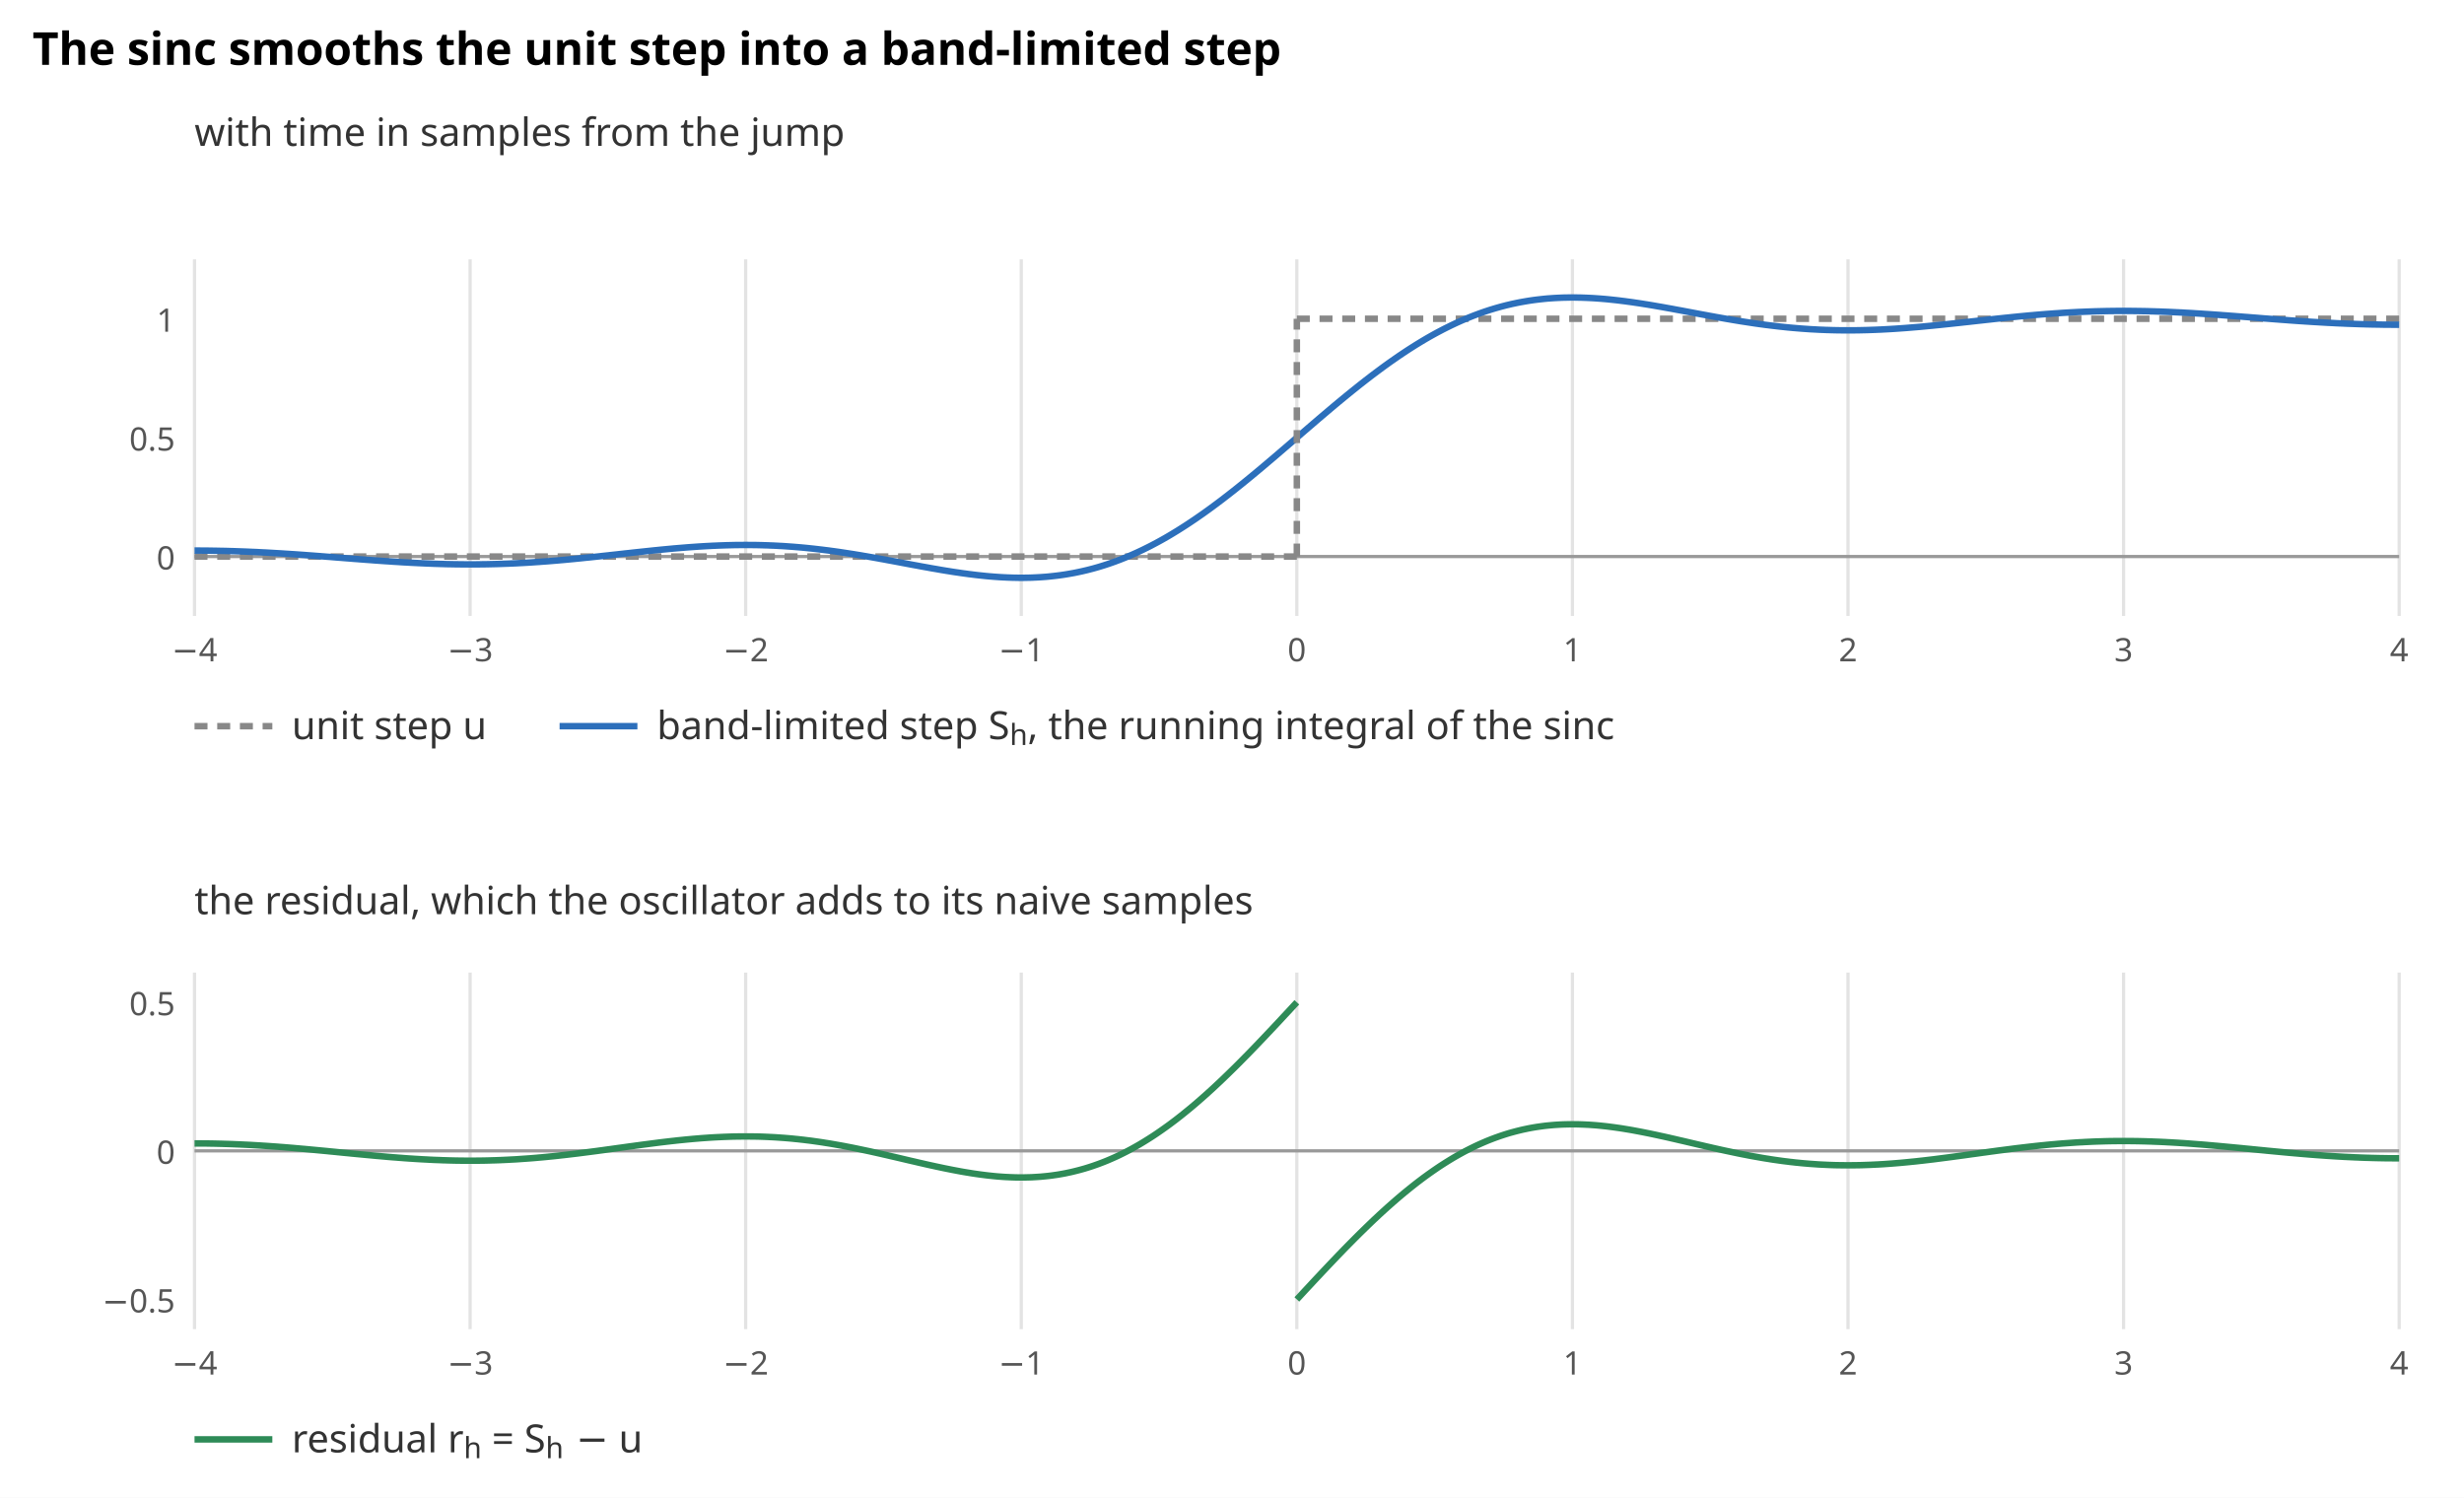
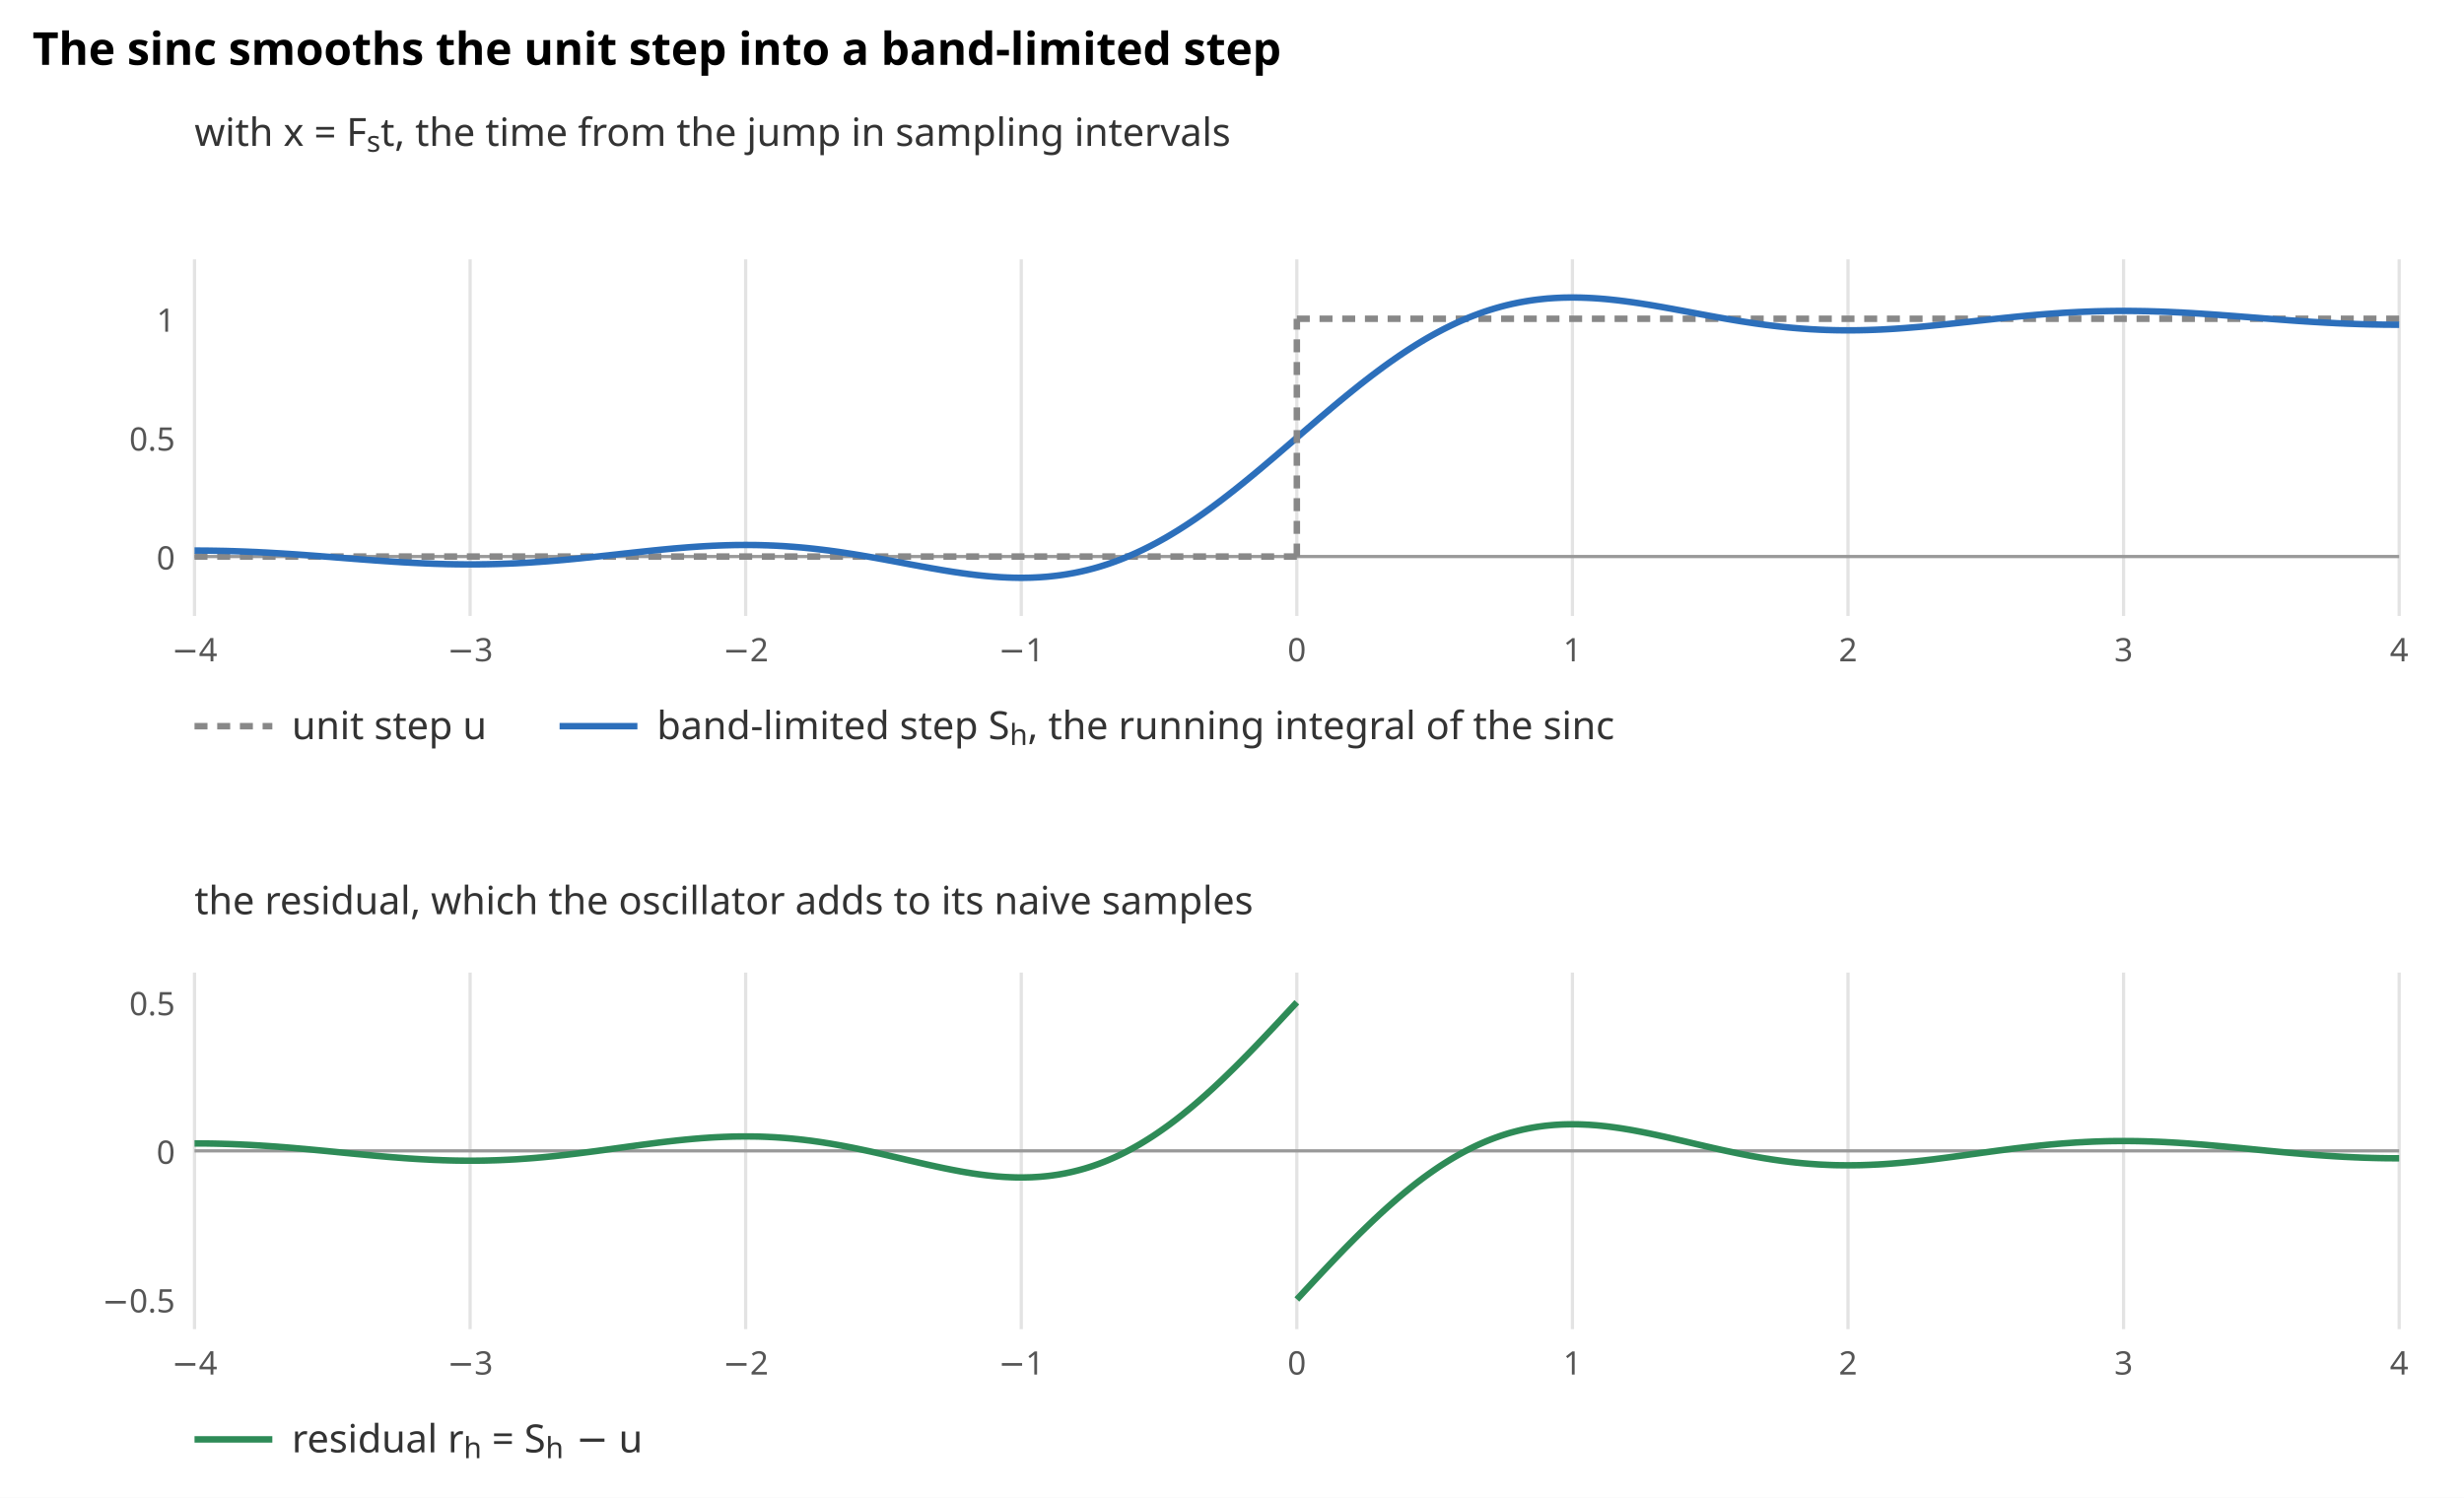
<svg xmlns="http://www.w3.org/2000/svg" width="760" height="462" viewBox="0 0 760 462" font-family="sans-serif">
  <rect width="100%" height="100%" fill="white" />
  <text x="10" y="20" font-size="14" font-weight="bold">The sinc smooths the unit step into a band-limited step</text>
-   <text x="60" y="45" font-size="12" fill="#333">with time in samples from the jump</text>
+   <text x="60" y="45" font-size="12" fill="#333">with x = F<tspan baseline-shift="sub" font-size="9">s</tspan>t, the time from the jump in sampling intervals</text>
  <line x1="60.00" y1="80.00" x2="60.00" y2="190.00" stroke="#e3e3e3" />
  <text x="60.00" y="204.00" text-anchor="middle" fill="#555" font-size="10">−4</text>
  <line x1="145.00" y1="80.00" x2="145.00" y2="190.00" stroke="#e3e3e3" />
  <text x="145.00" y="204.00" text-anchor="middle" fill="#555" font-size="10">−3</text>
  <line x1="230.00" y1="80.00" x2="230.00" y2="190.00" stroke="#e3e3e3" />
  <text x="230.00" y="204.00" text-anchor="middle" fill="#555" font-size="10">−2</text>
  <line x1="315.00" y1="80.00" x2="315.00" y2="190.00" stroke="#e3e3e3" />
  <text x="315.00" y="204.00" text-anchor="middle" fill="#555" font-size="10">−1</text>
  <line x1="400.00" y1="80.00" x2="400.00" y2="190.00" stroke="#e3e3e3" />
  <text x="400.00" y="204.00" text-anchor="middle" fill="#555" font-size="10">0</text>
  <line x1="485.00" y1="80.00" x2="485.00" y2="190.00" stroke="#e3e3e3" />
  <text x="485.00" y="204.00" text-anchor="middle" fill="#555" font-size="10">1</text>
  <line x1="570.00" y1="80.00" x2="570.00" y2="190.00" stroke="#e3e3e3" />
  <text x="570.00" y="204.00" text-anchor="middle" fill="#555" font-size="10">2</text>
  <line x1="655.00" y1="80.00" x2="655.00" y2="190.00" stroke="#e3e3e3" />
  <text x="655.00" y="204.00" text-anchor="middle" fill="#555" font-size="10">3</text>
  <line x1="740.00" y1="80.00" x2="740.00" y2="190.00" stroke="#e3e3e3" />
  <text x="740.00" y="204.00" text-anchor="middle" fill="#555" font-size="10">4</text>
  <text x="54" y="175.67" text-anchor="end" fill="#555" font-size="10">0</text>
  <text x="54" y="139.00" text-anchor="end" fill="#555" font-size="10">0.5</text>
  <text x="54" y="102.33" text-anchor="end" fill="#555" font-size="10">1</text>
  <line x1="60" y1="171.67" x2="740" y2="171.67" stroke="#999" />
  <polyline points="60.00,171.67 60.85,171.67 61.70,171.67 62.55,171.67 63.40,171.67 64.25,171.67 65.10,171.67 65.95,171.67 66.80,171.67 67.65,171.67 68.50,171.67 69.35,171.67 70.20,171.67 71.05,171.67 71.90,171.67 72.75,171.67 73.60,171.67 74.45,171.67 75.30,171.67 76.15,171.67 77.00,171.67 77.85,171.67 78.70,171.67 79.55,171.67 80.40,171.67 81.25,171.67 82.10,171.67 82.95,171.67 83.80,171.67 84.65,171.67 85.50,171.67 86.35,171.67 87.20,171.67 88.05,171.67 88.90,171.67 89.75,171.67 90.60,171.67 91.45,171.67 92.30,171.67 93.15,171.67 94.00,171.67 94.85,171.67 95.70,171.67 96.55,171.67 97.40,171.67 98.25,171.67 99.10,171.67 99.95,171.67 100.80,171.67 101.65,171.67 102.50,171.67 103.35,171.67 104.20,171.67 105.05,171.67 105.90,171.67 106.75,171.67 107.60,171.67 108.45,171.67 109.30,171.67 110.15,171.67 111.00,171.67 111.85,171.67 112.70,171.67 113.55,171.67 114.40,171.67 115.25,171.67 116.10,171.67 116.95,171.67 117.80,171.67 118.65,171.67 119.50,171.67 120.35,171.67 121.20,171.67 122.05,171.67 122.90,171.67 123.75,171.67 124.60,171.67 125.45,171.67 126.30,171.67 127.15,171.67 128.00,171.67 128.85,171.67 129.70,171.67 130.55,171.67 131.40,171.67 132.25,171.67 133.10,171.67 133.95,171.67 134.80,171.67 135.65,171.67 136.50,171.67 137.35,171.67 138.20,171.67 139.05,171.67 139.90,171.67 140.75,171.67 141.60,171.67 142.45,171.67 143.30,171.67 144.15,171.67 145.00,171.67 145.85,171.67 146.70,171.67 147.55,171.67 148.40,171.67 149.25,171.67 150.10,171.67 150.95,171.67 151.80,171.67 152.65,171.67 153.50,171.67 154.35,171.67 155.20,171.67 156.05,171.67 156.90,171.67 157.75,171.67 158.60,171.67 159.45,171.67 160.30,171.67 161.15,171.67 162.00,171.67 162.85,171.67 163.70,171.67 164.55,171.67 165.40,171.67 166.25,171.67 167.10,171.67 167.95,171.67 168.80,171.67 169.65,171.67 170.50,171.67 171.35,171.67 172.20,171.67 173.05,171.67 173.90,171.67 174.75,171.67 175.60,171.67 176.45,171.67 177.30,171.67 178.15,171.67 179.00,171.67 179.85,171.67 180.70,171.67 181.55,171.67 182.40,171.67 183.25,171.67 184.10,171.67 184.95,171.67 185.80,171.67 186.65,171.67 187.50,171.67 188.35,171.67 189.20,171.67 190.05,171.67 190.90,171.67 191.75,171.67 192.60,171.67 193.45,171.67 194.30,171.67 195.15,171.67 196.00,171.67 196.85,171.67 197.70,171.67 198.55,171.67 199.40,171.67 200.25,171.67 201.10,171.67 201.95,171.67 202.80,171.67 203.65,171.67 204.50,171.67 205.35,171.67 206.20,171.67 207.05,171.67 207.90,171.67 208.75,171.67 209.60,171.67 210.45,171.67 211.30,171.67 212.15,171.67 213.00,171.67 213.85,171.67 214.70,171.67 215.55,171.67 216.40,171.67 217.25,171.67 218.10,171.67 218.95,171.67 219.80,171.67 220.65,171.67 221.50,171.67 222.35,171.67 223.20,171.67 224.05,171.67 224.90,171.67 225.75,171.67 226.60,171.67 227.45,171.67 228.30,171.67 229.15,171.67 230.00,171.67 230.85,171.67 231.70,171.67 232.55,171.67 233.40,171.67 234.25,171.67 235.10,171.67 235.95,171.67 236.80,171.67 237.65,171.67 238.50,171.67 239.35,171.67 240.20,171.67 241.05,171.67 241.90,171.67 242.75,171.67 243.60,171.67 244.45,171.67 245.30,171.67 246.15,171.67 247.00,171.67 247.85,171.67 248.70,171.67 249.55,171.67 250.40,171.67 251.25,171.67 252.10,171.67 252.95,171.67 253.80,171.67 254.65,171.67 255.50,171.67 256.35,171.67 257.20,171.67 258.05,171.67 258.90,171.67 259.75,171.67 260.60,171.67 261.45,171.67 262.30,171.67 263.15,171.67 264.00,171.67 264.85,171.67 265.70,171.67 266.55,171.67 267.40,171.67 268.25,171.67 269.10,171.67 269.95,171.67 270.80,171.67 271.65,171.67 272.50,171.67 273.35,171.67 274.20,171.67 275.05,171.67 275.90,171.67 276.75,171.67 277.60,171.67 278.45,171.67 279.30,171.67 280.15,171.67 281.00,171.67 281.85,171.67 282.70,171.67 283.55,171.67 284.40,171.67 285.25,171.67 286.10,171.67 286.95,171.67 287.80,171.67 288.65,171.67 289.50,171.67 290.35,171.67 291.20,171.67 292.05,171.67 292.90,171.67 293.75,171.67 294.60,171.67 295.45,171.67 296.30,171.67 297.15,171.67 298.00,171.67 298.85,171.67 299.70,171.67 300.55,171.67 301.40,171.67 302.25,171.67 303.10,171.67 303.95,171.67 304.80,171.67 305.65,171.67 306.50,171.67 307.35,171.67 308.20,171.67 309.05,171.67 309.90,171.67 310.75,171.67 311.60,171.67 312.45,171.67 313.30,171.67 314.15,171.67 315.00,171.67 315.85,171.67 316.70,171.67 317.55,171.67 318.40,171.67 319.25,171.67 320.10,171.67 320.95,171.67 321.80,171.67 322.65,171.67 323.50,171.67 324.35,171.67 325.20,171.67 326.05,171.67 326.90,171.67 327.75,171.67 328.60,171.67 329.45,171.67 330.30,171.67 331.15,171.67 332.00,171.67 332.85,171.67 333.70,171.67 334.55,171.67 335.40,171.67 336.25,171.67 337.10,171.67 337.95,171.67 338.80,171.67 339.65,171.67 340.50,171.67 341.35,171.67 342.20,171.67 343.05,171.67 343.90,171.67 344.75,171.67 345.60,171.67 346.45,171.67 347.30,171.67 348.15,171.67 349.00,171.67 349.85,171.67 350.70,171.67 351.55,171.67 352.40,171.67 353.25,171.67 354.10,171.67 354.95,171.67 355.80,171.67 356.65,171.67 357.50,171.67 358.35,171.67 359.20,171.67 360.05,171.67 360.90,171.67 361.75,171.67 362.60,171.67 363.45,171.67 364.30,171.67 365.15,171.67 366.00,171.67 366.85,171.67 367.70,171.67 368.55,171.67 369.40,171.67 370.25,171.67 371.10,171.67 371.95,171.67 372.80,171.67 373.65,171.67 374.50,171.67 375.35,171.67 376.20,171.67 377.05,171.67 377.90,171.67 378.75,171.67 379.60,171.67 380.45,171.67 381.30,171.67 382.15,171.67 383.00,171.67 383.85,171.67 384.70,171.67 385.55,171.67 386.40,171.67 387.25,171.67 388.10,171.67 388.95,171.67 389.80,171.67 390.65,171.67 391.50,171.67 392.35,171.67 393.20,171.67 394.05,171.67 394.90,171.67 395.75,171.67 396.60,171.67 397.45,171.67 398.30,171.67 399.15,171.67 400.00,171.67" fill="none" stroke="#888" stroke-width="2" stroke-dasharray="4 3" />
  <polyline points="400.00,98.33 400.85,98.33 401.70,98.33 402.55,98.33 403.40,98.33 404.25,98.33 405.10,98.33 405.95,98.33 406.80,98.33 407.65,98.33 408.50,98.33 409.35,98.33 410.20,98.33 411.05,98.33 411.90,98.33 412.75,98.33 413.60,98.33 414.45,98.33 415.30,98.33 416.15,98.33 417.00,98.33 417.85,98.33 418.70,98.33 419.55,98.33 420.40,98.33 421.25,98.33 422.10,98.33 422.95,98.33 423.80,98.33 424.65,98.33 425.50,98.33 426.35,98.33 427.20,98.33 428.05,98.33 428.90,98.33 429.75,98.33 430.60,98.33 431.45,98.33 432.30,98.33 433.15,98.33 434.00,98.33 434.85,98.33 435.70,98.33 436.55,98.33 437.40,98.33 438.25,98.33 439.10,98.33 439.95,98.33 440.80,98.33 441.65,98.33 442.50,98.33 443.35,98.33 444.20,98.33 445.05,98.33 445.90,98.33 446.75,98.33 447.60,98.33 448.45,98.33 449.30,98.33 450.15,98.33 451.00,98.33 451.85,98.33 452.70,98.33 453.55,98.33 454.40,98.33 455.25,98.33 456.10,98.33 456.95,98.33 457.80,98.33 458.65,98.33 459.50,98.33 460.35,98.33 461.20,98.33 462.05,98.33 462.90,98.33 463.75,98.33 464.60,98.33 465.45,98.33 466.30,98.33 467.15,98.33 468.00,98.33 468.85,98.33 469.70,98.33 470.55,98.33 471.40,98.33 472.25,98.33 473.10,98.33 473.95,98.33 474.80,98.33 475.65,98.33 476.50,98.33 477.35,98.33 478.20,98.33 479.05,98.33 479.90,98.33 480.75,98.33 481.60,98.33 482.45,98.33 483.30,98.33 484.15,98.33 485.00,98.33 485.85,98.33 486.70,98.33 487.55,98.33 488.40,98.33 489.25,98.33 490.10,98.33 490.95,98.33 491.80,98.33 492.65,98.33 493.50,98.33 494.35,98.33 495.20,98.33 496.05,98.33 496.90,98.33 497.75,98.33 498.60,98.33 499.45,98.33 500.30,98.33 501.15,98.33 502.00,98.33 502.85,98.33 503.70,98.33 504.55,98.33 505.40,98.33 506.25,98.33 507.10,98.33 507.95,98.33 508.80,98.33 509.65,98.33 510.50,98.33 511.35,98.33 512.20,98.33 513.05,98.33 513.90,98.33 514.75,98.33 515.60,98.33 516.45,98.33 517.30,98.33 518.15,98.33 519.00,98.33 519.85,98.33 520.70,98.33 521.55,98.33 522.40,98.33 523.25,98.33 524.10,98.33 524.95,98.33 525.80,98.33 526.65,98.33 527.50,98.33 528.35,98.33 529.20,98.33 530.05,98.33 530.90,98.33 531.75,98.33 532.60,98.33 533.45,98.33 534.30,98.33 535.15,98.33 536.00,98.33 536.85,98.33 537.70,98.33 538.55,98.33 539.40,98.33 540.25,98.33 541.10,98.33 541.95,98.33 542.80,98.33 543.65,98.33 544.50,98.33 545.35,98.33 546.20,98.33 547.05,98.33 547.90,98.33 548.75,98.33 549.60,98.33 550.45,98.33 551.30,98.33 552.15,98.33 553.00,98.33 553.85,98.33 554.70,98.33 555.55,98.33 556.40,98.33 557.25,98.33 558.10,98.33 558.95,98.33 559.80,98.33 560.65,98.33 561.50,98.33 562.35,98.33 563.20,98.33 564.05,98.33 564.90,98.33 565.75,98.33 566.60,98.33 567.45,98.33 568.30,98.33 569.15,98.33 570.00,98.33 570.85,98.33 571.70,98.33 572.55,98.33 573.40,98.33 574.25,98.33 575.10,98.33 575.95,98.33 576.80,98.33 577.65,98.33 578.50,98.33 579.35,98.33 580.20,98.33 581.05,98.33 581.90,98.33 582.75,98.33 583.60,98.33 584.45,98.33 585.30,98.33 586.15,98.33 587.00,98.33 587.85,98.33 588.70,98.33 589.55,98.33 590.40,98.33 591.25,98.33 592.10,98.33 592.95,98.33 593.80,98.33 594.65,98.33 595.50,98.33 596.35,98.33 597.20,98.33 598.05,98.33 598.90,98.33 599.75,98.33 600.60,98.33 601.45,98.33 602.30,98.33 603.15,98.33 604.00,98.33 604.85,98.33 605.70,98.33 606.55,98.33 607.40,98.33 608.25,98.33 609.10,98.33 609.95,98.33 610.80,98.33 611.65,98.33 612.50,98.33 613.35,98.33 614.20,98.33 615.05,98.33 615.90,98.33 616.75,98.33 617.60,98.33 618.45,98.33 619.30,98.33 620.15,98.33 621.00,98.33 621.85,98.33 622.70,98.33 623.55,98.33 624.40,98.33 625.25,98.33 626.10,98.33 626.95,98.33 627.80,98.33 628.65,98.33 629.50,98.33 630.35,98.33 631.20,98.33 632.05,98.33 632.90,98.33 633.75,98.33 634.60,98.33 635.45,98.33 636.30,98.33 637.15,98.33 638.00,98.33 638.85,98.33 639.70,98.33 640.55,98.33 641.40,98.33 642.25,98.33 643.10,98.33 643.95,98.33 644.80,98.33 645.65,98.33 646.50,98.33 647.35,98.33 648.20,98.33 649.05,98.33 649.90,98.33 650.75,98.33 651.60,98.33 652.45,98.33 653.30,98.33 654.15,98.33 655.00,98.33 655.85,98.33 656.70,98.33 657.55,98.33 658.40,98.33 659.25,98.33 660.10,98.33 660.95,98.33 661.80,98.33 662.65,98.33 663.50,98.33 664.35,98.33 665.20,98.33 666.05,98.33 666.90,98.33 667.75,98.33 668.60,98.33 669.45,98.33 670.30,98.33 671.15,98.33 672.00,98.33 672.85,98.33 673.70,98.33 674.55,98.33 675.40,98.33 676.25,98.33 677.10,98.33 677.95,98.33 678.80,98.33 679.65,98.33 680.50,98.33 681.35,98.33 682.20,98.33 683.05,98.33 683.90,98.33 684.75,98.33 685.60,98.33 686.45,98.33 687.30,98.33 688.15,98.33 689.00,98.33 689.85,98.33 690.70,98.33 691.55,98.33 692.40,98.33 693.25,98.33 694.10,98.33 694.95,98.33 695.80,98.33 696.65,98.33 697.50,98.33 698.35,98.33 699.20,98.33 700.05,98.33 700.90,98.33 701.75,98.33 702.60,98.33 703.45,98.33 704.30,98.33 705.15,98.33 706.00,98.33 706.85,98.33 707.70,98.33 708.55,98.33 709.40,98.33 710.25,98.33 711.10,98.33 711.95,98.33 712.80,98.33 713.65,98.33 714.50,98.33 715.35,98.33 716.20,98.33 717.05,98.33 717.90,98.33 718.75,98.33 719.60,98.33 720.45,98.33 721.30,98.33 722.15,98.33 723.00,98.33 723.85,98.33 724.70,98.33 725.55,98.33 726.40,98.33 727.25,98.33 728.10,98.33 728.95,98.33 729.80,98.33 730.65,98.33 731.50,98.33 732.35,98.33 733.20,98.33 734.05,98.33 734.90,98.33 735.75,98.33 736.60,98.33 737.45,98.33 738.30,98.33 739.15,98.33 740.00,98.33" fill="none" stroke="#888" stroke-width="2" stroke-dasharray="4 3" />
  <polyline points="60.00,169.83 60.85,169.83 61.70,169.83 62.55,169.84 63.40,169.85 64.25,169.85 65.10,169.86 65.95,169.88 66.80,169.89 67.65,169.91 68.50,169.92 69.35,169.94 70.20,169.96 71.05,169.99 71.90,170.01 72.75,170.04 73.60,170.07 74.45,170.10 75.30,170.13 76.15,170.16 77.00,170.20 77.85,170.24 78.70,170.27 79.55,170.31 80.40,170.36 81.25,170.40 82.10,170.44 82.95,170.49 83.80,170.54 84.65,170.59 85.50,170.64 86.35,170.69 87.20,170.74 88.05,170.80 88.90,170.85 89.75,170.91 90.60,170.96 91.45,171.02 92.30,171.08 93.15,171.14 94.00,171.20 94.85,171.27 95.70,171.33 96.55,171.39 97.40,171.46 98.25,171.52 99.10,171.59 99.95,171.65 100.80,171.72 101.65,171.78 102.50,171.85 103.35,171.92 104.20,171.99 105.05,172.05 105.90,172.12 106.75,172.19 107.60,172.25 108.45,172.32 109.30,172.39 110.15,172.45 111.00,172.52 111.85,172.58 112.70,172.65 113.55,172.71 114.40,172.77 115.25,172.84 116.10,172.90 116.95,172.96 117.80,173.02 118.65,173.08 119.50,173.13 120.35,173.19 121.20,173.25 122.05,173.30 122.90,173.35 123.75,173.41 124.60,173.46 125.45,173.50 126.30,173.55 127.15,173.60 128.00,173.64 128.85,173.68 129.70,173.72 130.55,173.76 131.40,173.80 132.25,173.83 133.10,173.86 133.95,173.90 134.80,173.92 135.65,173.95 136.50,173.97 137.35,174.00 138.20,174.02 139.05,174.03 139.90,174.05 140.75,174.06 141.60,174.07 142.45,174.08 143.30,174.09 144.15,174.09 145.00,174.09 145.85,174.09 146.70,174.09 147.55,174.08 148.40,174.07 149.25,174.06 150.10,174.05 150.95,174.03 151.80,174.01 152.65,173.99 153.50,173.97 154.35,173.94 155.20,173.91 156.05,173.88 156.90,173.85 157.75,173.81 158.60,173.78 159.45,173.74 160.30,173.69 161.15,173.65 162.00,173.60 162.85,173.55 163.70,173.50 164.55,173.44 165.40,173.38 166.25,173.33 167.10,173.26 167.95,173.20 168.80,173.14 169.65,173.07 170.50,173.00 171.35,172.93 172.20,172.86 173.05,172.78 173.90,172.71 174.75,172.63 175.60,172.55 176.45,172.47 177.30,172.39 178.15,172.30 179.00,172.22 179.85,172.13 180.70,172.04 181.55,171.96 182.40,171.87 183.25,171.78 184.10,171.69 184.95,171.60 185.80,171.50 186.65,171.41 187.50,171.32 188.35,171.22 189.20,171.13 190.05,171.04 190.90,170.94 191.75,170.85 192.60,170.75 193.45,170.66 194.30,170.57 195.15,170.47 196.00,170.38 196.85,170.29 197.70,170.20 198.55,170.11 199.40,170.02 200.25,169.93 201.10,169.84 201.95,169.75 202.80,169.67 203.65,169.58 204.50,169.50 205.35,169.42 206.20,169.34 207.05,169.26 207.90,169.18 208.75,169.11 209.60,169.04 210.45,168.97 211.30,168.90 212.15,168.83 213.00,168.77 213.85,168.71 214.70,168.65 215.55,168.59 216.40,168.54 217.25,168.49 218.10,168.44 218.95,168.40 219.80,168.35 220.65,168.32 221.50,168.28 222.35,168.25 223.20,168.22 224.05,168.19 224.90,168.17 225.75,168.15 226.60,168.13 227.45,168.12 228.30,168.11 229.15,168.11 230.00,168.10 230.85,168.11 231.70,168.11 232.55,168.12 233.40,168.13 234.25,168.15 235.10,168.17 235.95,168.20 236.80,168.22 237.65,168.26 238.50,168.29 239.35,168.33 240.20,168.38 241.05,168.42 241.90,168.47 242.75,168.53 243.60,168.59 244.45,168.65 245.30,168.72 246.15,168.79 247.00,168.86 247.85,168.94 248.70,169.02 249.55,169.11 250.40,169.20 251.25,169.29 252.10,169.39 252.95,169.49 253.80,169.59 254.65,169.70 255.50,169.80 256.35,169.92 257.20,170.03 258.05,170.15 258.90,170.27 259.75,170.40 260.60,170.53 261.45,170.66 262.30,170.79 263.15,170.92 264.00,171.06 264.85,171.20 265.70,171.34 266.55,171.49 267.40,171.63 268.25,171.78 269.10,171.93 269.95,172.08 270.80,172.23 271.65,172.39 272.50,172.54 273.35,172.70 274.20,172.86 275.05,173.01 275.90,173.17 276.75,173.33 277.60,173.49 278.45,173.65 279.30,173.81 280.15,173.97 281.00,174.13 281.85,174.29 282.70,174.44 283.55,174.60 284.40,174.76 285.25,174.91 286.10,175.06 286.95,175.22 287.80,175.37 288.65,175.51 289.50,175.66 290.35,175.81 291.20,175.95 292.05,176.09 292.90,176.22 293.75,176.36 294.60,176.49 295.45,176.61 296.30,176.74 297.15,176.86 298.00,176.97 298.85,177.09 299.70,177.19 300.55,177.30 301.40,177.40 302.25,177.49 303.10,177.58 303.95,177.67 304.80,177.75 305.65,177.82 306.50,177.89 307.35,177.95 308.20,178.01 309.05,178.06 309.90,178.10 310.75,178.14 311.60,178.17 312.45,178.20 313.30,178.21 314.15,178.23 315.00,178.23 315.85,178.23 316.70,178.21 317.55,178.20 318.40,178.17 319.25,178.13 320.10,178.09 320.95,178.04 321.80,177.98 322.65,177.92 323.50,177.84 324.35,177.75 325.20,177.66 326.05,177.56 326.90,177.45 327.75,177.33 328.60,177.20 329.45,177.06 330.30,176.91 331.15,176.76 332.00,176.59 332.85,176.41 333.70,176.23 334.55,176.03 335.40,175.83 336.25,175.61 337.10,175.39 337.95,175.15 338.80,174.91 339.65,174.65 340.50,174.39 341.35,174.11 342.20,173.83 343.05,173.53 343.90,173.23 344.75,172.91 345.60,172.59 346.45,172.25 347.30,171.91 348.15,171.55 349.00,171.19 349.85,170.81 350.70,170.43 351.55,170.03 352.40,169.63 353.25,169.21 354.10,168.79 354.95,168.36 355.80,167.91 356.65,167.46 357.50,167.00 358.35,166.53 359.20,166.05 360.05,165.56 360.90,165.06 361.75,164.55 362.60,164.03 363.45,163.51 364.30,162.97 365.15,162.43 366.00,161.88 366.85,161.32 367.70,160.75 368.55,160.18 369.40,159.59 370.25,159.00 371.10,158.41 371.95,157.80 372.80,157.19 373.65,156.57 374.50,155.94 375.35,155.31 376.20,154.67 377.05,154.03 377.90,153.37 378.75,152.72 379.60,152.05 380.45,151.39 381.30,150.71 382.15,150.03 383.00,149.35 383.85,148.66 384.70,147.97 385.55,147.27 386.40,146.57 387.25,145.87 388.10,145.16 388.95,144.45 389.80,143.73 390.65,143.01 391.50,142.29 392.35,141.57 393.20,140.85 394.05,140.12 394.90,139.39 395.75,138.66 396.60,137.93 397.45,137.20 398.30,136.47 399.15,135.73 400.00,135.00" fill="none" stroke="#2c6fbb" stroke-width="2" />
  <polyline points="400.00,135.00 400.85,134.27 401.70,133.53 402.55,132.80 403.40,132.07 404.25,131.34 405.10,130.61 405.95,129.88 406.80,129.15 407.65,128.43 408.50,127.71 409.35,126.99 410.20,126.27 411.05,125.55 411.90,124.84 412.75,124.13 413.60,123.43 414.45,122.73 415.30,122.03 416.15,121.34 417.00,120.65 417.85,119.97 418.70,119.29 419.55,118.61 420.40,117.95 421.25,117.28 422.10,116.63 422.95,115.97 423.80,115.33 424.65,114.69 425.50,114.06 426.35,113.43 427.20,112.81 428.05,112.20 428.90,111.59 429.75,111.00 430.60,110.41 431.45,109.82 432.30,109.25 433.15,108.68 434.00,108.12 434.85,107.57 435.70,107.03 436.55,106.49 437.40,105.97 438.25,105.45 439.10,104.94 439.95,104.44 440.80,103.95 441.65,103.47 442.50,103.00 443.35,102.54 444.20,102.09 445.05,101.64 445.90,101.21 446.75,100.79 447.60,100.37 448.45,99.97 449.30,99.57 450.15,99.19 451.00,98.81 451.85,98.45 452.70,98.09 453.55,97.75 454.40,97.41 455.25,97.09 456.10,96.77 456.95,96.47 457.80,96.17 458.65,95.89 459.50,95.61 460.35,95.35 461.20,95.09 462.05,94.85 462.90,94.61 463.75,94.39 464.60,94.17 465.45,93.97 466.30,93.77 467.15,93.59 468.00,93.41 468.85,93.24 469.70,93.09 470.55,92.94 471.40,92.80 472.25,92.67 473.10,92.55 473.95,92.44 474.80,92.34 475.65,92.25 476.50,92.16 477.35,92.08 478.20,92.02 479.05,91.96 479.90,91.91 480.75,91.87 481.60,91.83 482.45,91.80 483.30,91.79 484.15,91.77 485.00,91.77 485.85,91.77 486.70,91.79 487.55,91.80 488.40,91.83 489.25,91.86 490.10,91.90 490.95,91.94 491.80,91.99 492.65,92.05 493.50,92.11 494.35,92.18 495.20,92.25 496.05,92.33 496.90,92.42 497.75,92.51 498.60,92.60 499.45,92.70 500.30,92.81 501.15,92.91 502.00,93.03 502.85,93.14 503.70,93.26 504.55,93.39 505.40,93.51 506.25,93.64 507.10,93.78 507.95,93.91 508.80,94.05 509.65,94.19 510.50,94.34 511.35,94.49 512.20,94.63 513.05,94.78 513.90,94.94 514.75,95.09 515.60,95.24 516.45,95.40 517.30,95.56 518.15,95.71 519.00,95.87 519.85,96.03 520.70,96.19 521.55,96.35 522.40,96.51 523.25,96.67 524.10,96.83 524.95,96.99 525.80,97.14 526.65,97.30 527.50,97.46 528.35,97.61 529.20,97.77 530.05,97.92 530.90,98.07 531.75,98.22 532.60,98.37 533.45,98.51 534.30,98.66 535.15,98.80 536.00,98.94 536.85,99.08 537.70,99.21 538.55,99.34 539.40,99.47 540.25,99.60 541.10,99.73 541.95,99.85 542.80,99.97 543.65,100.08 544.50,100.20 545.35,100.30 546.20,100.41 547.05,100.51 547.90,100.61 548.75,100.71 549.60,100.80 550.45,100.89 551.30,100.98 552.15,101.06 553.00,101.14 553.85,101.21 554.70,101.28 555.55,101.35 556.40,101.41 557.25,101.47 558.10,101.53 558.95,101.58 559.80,101.62 560.65,101.67 561.50,101.71 562.35,101.74 563.20,101.78 564.05,101.80 564.90,101.83 565.75,101.85 566.60,101.87 567.45,101.88 568.30,101.89 569.15,101.89 570.00,101.90 570.85,101.89 571.70,101.89 572.55,101.88 573.40,101.87 574.25,101.85 575.10,101.83 575.95,101.81 576.80,101.78 577.65,101.75 578.50,101.72 579.35,101.68 580.20,101.65 581.05,101.60 581.90,101.56 582.75,101.51 583.60,101.46 584.45,101.41 585.30,101.35 586.15,101.29 587.00,101.23 587.85,101.17 588.70,101.10 589.55,101.03 590.40,100.96 591.25,100.89 592.10,100.82 592.95,100.74 593.80,100.66 594.65,100.58 595.50,100.50 596.35,100.42 597.20,100.33 598.05,100.25 598.90,100.16 599.75,100.07 600.60,99.98 601.45,99.89 602.30,99.80 603.15,99.71 604.00,99.62 604.85,99.53 605.70,99.43 606.55,99.34 607.40,99.25 608.25,99.15 609.10,99.06 609.95,98.96 610.80,98.87 611.65,98.78 612.50,98.68 613.35,98.59 614.20,98.50 615.05,98.40 615.90,98.31 616.75,98.22 617.60,98.13 618.45,98.04 619.30,97.96 620.15,97.87 621.00,97.78 621.85,97.70 622.70,97.61 623.55,97.53 624.40,97.45 625.25,97.37 626.10,97.29 626.95,97.22 627.80,97.14 628.65,97.07 629.50,97.00 630.35,96.93 631.20,96.86 632.05,96.80 632.90,96.74 633.75,96.67 634.60,96.62 635.45,96.56 636.30,96.50 637.15,96.45 638.00,96.40 638.85,96.35 639.70,96.31 640.55,96.26 641.40,96.22 642.25,96.19 643.10,96.15 643.95,96.12 644.80,96.09 645.65,96.06 646.50,96.03 647.35,96.01 648.20,95.99 649.05,95.97 649.90,95.95 650.75,95.94 651.60,95.93 652.45,95.92 653.30,95.91 654.15,95.91 655.00,95.91 655.85,95.91 656.70,95.91 657.55,95.92 658.40,95.93 659.25,95.94 660.10,95.95 660.95,95.97 661.80,95.98 662.65,96.00 663.50,96.03 664.35,96.05 665.20,96.08 666.05,96.10 666.90,96.14 667.75,96.17 668.60,96.20 669.45,96.24 670.30,96.28 671.15,96.32 672.00,96.36 672.85,96.40 673.70,96.45 674.55,96.50 675.40,96.54 676.25,96.59 677.10,96.65 677.95,96.70 678.80,96.75 679.65,96.81 680.50,96.87 681.35,96.92 682.20,96.98 683.05,97.04 683.90,97.10 684.75,97.16 685.60,97.23 686.45,97.29 687.30,97.35 688.15,97.42 689.00,97.48 689.85,97.55 690.70,97.61 691.55,97.68 692.40,97.75 693.25,97.81 694.10,97.88 694.95,97.95 695.80,98.01 696.65,98.08 697.50,98.15 698.35,98.22 699.20,98.28 700.05,98.35 700.90,98.41 701.75,98.48 702.60,98.54 703.45,98.61 704.30,98.67 705.15,98.73 706.00,98.80 706.85,98.86 707.70,98.92 708.55,98.98 709.40,99.04 710.25,99.09 711.10,99.15 711.95,99.20 712.80,99.26 713.65,99.31 714.50,99.36 715.35,99.41 716.20,99.46 717.05,99.51 717.90,99.56 718.75,99.60 719.60,99.64 720.45,99.69 721.30,99.73 722.15,99.76 723.00,99.80 723.85,99.84 724.70,99.87 725.55,99.90 726.40,99.93 727.25,99.96 728.10,99.99 728.95,100.01 729.80,100.04 730.65,100.06 731.50,100.08 732.35,100.09 733.20,100.11 734.05,100.12 734.90,100.14 735.75,100.15 736.60,100.15 737.45,100.16 738.30,100.17 739.15,100.17 740.00,100.17" fill="none" stroke="#2c6fbb" stroke-width="2" />
  <line x1="400.00" y1="171.67" x2="400.00" y2="98.33" stroke="#888" stroke-width="2" stroke-dasharray="4 3" />
  <line x1="60" y1="224" x2="84" y2="224" stroke="#888" stroke-width="2" stroke-dasharray="4 3" />
  <text x="90" y="228" font-size="12" fill="#333">unit step u</text>
  <line x1="172.6" y1="224" x2="196.6" y2="224" stroke="#2c6fbb" stroke-width="2" />
  <text x="202.6" y="228" font-size="12" fill="#333">band-limited step S<tspan baseline-shift="sub" font-size="9">h</tspan>, the running integral of the sinc</text>
  <text x="60" y="282" font-size="12" fill="#333">the residual, which the oscillator adds to its naive samples</text>
  <line x1="60.00" y1="300.00" x2="60.00" y2="410.00" stroke="#e3e3e3" />
  <text x="60.00" y="424.00" text-anchor="middle" fill="#555" font-size="10">−4</text>
  <line x1="145.00" y1="300.00" x2="145.00" y2="410.00" stroke="#e3e3e3" />
  <text x="145.00" y="424.00" text-anchor="middle" fill="#555" font-size="10">−3</text>
  <line x1="230.00" y1="300.00" x2="230.00" y2="410.00" stroke="#e3e3e3" />
  <text x="230.00" y="424.00" text-anchor="middle" fill="#555" font-size="10">−2</text>
  <line x1="315.00" y1="300.00" x2="315.00" y2="410.00" stroke="#e3e3e3" />
  <text x="315.00" y="424.00" text-anchor="middle" fill="#555" font-size="10">−1</text>
  <line x1="400.00" y1="300.00" x2="400.00" y2="410.00" stroke="#e3e3e3" />
  <text x="400.00" y="424.00" text-anchor="middle" fill="#555" font-size="10">0</text>
  <line x1="485.00" y1="300.00" x2="485.00" y2="410.00" stroke="#e3e3e3" />
  <text x="485.00" y="424.00" text-anchor="middle" fill="#555" font-size="10">1</text>
  <line x1="570.00" y1="300.00" x2="570.00" y2="410.00" stroke="#e3e3e3" />
  <text x="570.00" y="424.00" text-anchor="middle" fill="#555" font-size="10">2</text>
  <line x1="655.00" y1="300.00" x2="655.00" y2="410.00" stroke="#e3e3e3" />
  <text x="655.00" y="424.00" text-anchor="middle" fill="#555" font-size="10">3</text>
  <line x1="740.00" y1="300.00" x2="740.00" y2="410.00" stroke="#e3e3e3" />
  <text x="740.00" y="424.00" text-anchor="middle" fill="#555" font-size="10">4</text>
  <text x="54" y="404.83" text-anchor="end" fill="#555" font-size="10">−0.5</text>
  <text x="54" y="359.00" text-anchor="end" fill="#555" font-size="10">0</text>
  <text x="54" y="313.17" text-anchor="end" fill="#555" font-size="10">0.5</text>
  <line x1="60" y1="355.00" x2="740" y2="355.00" stroke="#999" />
  <polyline points="60.00,352.71 60.85,352.71 61.70,352.71 62.55,352.72 63.40,352.72 64.25,352.73 65.10,352.75 65.95,352.76 66.80,352.78 67.65,352.80 68.50,352.82 69.35,352.85 70.20,352.87 71.05,352.90 71.90,352.93 72.75,352.97 73.60,353.00 74.45,353.04 75.30,353.08 76.15,353.12 77.00,353.16 77.85,353.21 78.70,353.26 79.55,353.31 80.40,353.36 81.25,353.42 82.10,353.47 82.95,353.53 83.80,353.59 84.65,353.65 85.50,353.71 86.35,353.78 87.20,353.84 88.05,353.91 88.90,353.98 89.75,354.05 90.60,354.12 91.45,354.20 92.30,354.27 93.15,354.35 94.00,354.42 94.85,354.50 95.70,354.58 96.55,354.66 97.40,354.74 98.25,354.82 99.10,354.90 99.95,354.98 100.80,355.06 101.65,355.15 102.50,355.23 103.35,355.31 104.20,355.40 105.05,355.48 105.90,355.57 106.75,355.65 107.60,355.73 108.45,355.82 109.30,355.90 110.15,355.98 111.00,356.06 111.85,356.14 112.70,356.22 113.55,356.30 114.40,356.38 115.25,356.46 116.10,356.54 116.95,356.61 117.80,356.69 118.65,356.76 119.50,356.84 120.35,356.91 121.20,356.98 122.05,357.04 122.90,357.11 123.75,357.17 124.60,357.24 125.45,357.30 126.30,357.36 127.15,357.41 128.00,357.47 128.85,357.52 129.70,357.57 130.55,357.62 131.40,357.66 132.25,357.71 133.10,357.75 133.95,357.79 134.80,357.82 135.65,357.85 136.50,357.89 137.35,357.91 138.20,357.94 139.05,357.96 139.90,357.98 140.75,358.00 141.60,358.01 142.45,358.02 143.30,358.03 144.15,358.03 145.00,358.03 145.85,358.03 146.70,358.03 147.55,358.02 148.40,358.01 149.25,358.00 150.10,357.98 150.95,357.96 151.80,357.93 152.65,357.91 153.50,357.88 154.35,357.85 155.20,357.81 156.05,357.77 156.90,357.73 157.75,357.68 158.60,357.64 159.45,357.59 160.30,357.53 161.15,357.47 162.00,357.41 162.85,357.35 163.70,357.29 164.55,357.22 165.40,357.15 166.25,357.07 167.10,357.00 167.95,356.92 168.80,356.84 169.65,356.75 170.50,356.67 171.35,356.58 172.20,356.49 173.05,356.39 173.90,356.30 174.75,356.20 175.60,356.10 176.45,356.00 177.30,355.90 178.15,355.80 179.00,355.69 179.85,355.58 180.70,355.47 181.55,355.36 182.40,355.25 183.25,355.14 184.10,355.03 184.95,354.91 185.80,354.80 186.65,354.68 187.50,354.56 188.35,354.45 189.20,354.33 190.05,354.21 190.90,354.09 191.75,353.98 192.60,353.86 193.45,353.74 194.30,353.62 195.15,353.51 196.00,353.39 196.85,353.28 197.70,353.16 198.55,353.05 199.40,352.94 200.25,352.83 201.10,352.72 201.95,352.61 202.80,352.50 203.65,352.39 204.50,352.29 205.35,352.19 206.20,352.09 207.05,351.99 207.90,351.90 208.75,351.80 209.60,351.71 210.45,351.63 211.30,351.54 212.15,351.46 213.00,351.38 213.85,351.30 214.70,351.23 215.55,351.16 216.40,351.09 217.25,351.03 218.10,350.97 218.95,350.91 219.80,350.86 220.65,350.81 221.50,350.77 222.35,350.73 223.20,350.69 224.05,350.66 224.90,350.63 225.75,350.60 226.60,350.58 227.45,350.57 228.30,350.56 229.15,350.55 230.00,350.55 230.85,350.55 231.70,350.56 232.55,350.57 233.40,350.58 234.25,350.60 235.10,350.63 235.95,350.66 236.80,350.70 237.65,350.74 238.50,350.78 239.35,350.83 240.20,350.89 241.05,350.95 241.90,351.01 242.75,351.08 243.60,351.15 244.45,351.23 245.30,351.32 246.15,351.40 247.00,351.50 247.85,351.59 248.70,351.70 249.55,351.80 250.40,351.91 251.25,352.03 252.10,352.15 252.95,352.27 253.80,352.40 254.65,352.54 255.50,352.67 256.35,352.81 257.20,352.96 258.05,353.11 258.90,353.26 259.75,353.41 260.60,353.57 261.45,353.74 262.30,353.90 263.15,354.07 264.00,354.24 264.85,354.42 265.70,354.60 266.55,354.78 267.40,354.96 268.25,355.14 269.10,355.33 269.95,355.52 270.80,355.71 271.65,355.90 272.50,356.10 273.35,356.29 274.20,356.49 275.05,356.69 275.90,356.88 276.75,357.08 277.60,357.28 278.45,357.48 279.30,357.68 280.15,357.88 281.00,358.08 281.85,358.27 282.70,358.47 283.55,358.67 284.40,358.86 285.25,359.06 286.10,359.25 286.95,359.44 287.80,359.62 288.65,359.81 289.50,359.99 290.35,360.17 291.20,360.35 292.05,360.52 292.90,360.69 293.75,360.86 294.60,361.02 295.45,361.18 296.30,361.34 297.15,361.49 298.00,361.63 298.85,361.77 299.70,361.91 300.55,362.04 301.40,362.16 302.25,362.28 303.10,362.39 303.95,362.50 304.80,362.60 305.65,362.69 306.50,362.78 307.35,362.86 308.20,362.93 309.05,362.99 309.90,363.05 310.75,363.09 311.60,363.13 312.45,363.16 313.30,363.19 314.15,363.20 315.00,363.20 315.85,363.20 316.70,363.18 317.55,363.16 318.40,363.13 319.25,363.08 320.10,363.03 320.95,362.97 321.80,362.89 322.65,362.81 323.50,362.72 324.35,362.61 325.20,362.49 326.05,362.37 326.90,362.23 327.75,362.08 328.60,361.92 329.45,361.74 330.30,361.56 331.15,361.36 332.00,361.15 332.85,360.93 333.70,360.70 334.55,360.46 335.40,360.20 336.25,359.93 337.10,359.65 337.95,359.35 338.80,359.05 339.65,358.73 340.50,358.40 341.35,358.06 342.20,357.70 343.05,357.33 343.90,356.95 344.75,356.56 345.60,356.15 346.45,355.73 347.30,355.30 348.15,354.86 349.00,354.40 349.85,353.93 350.70,353.45 351.55,352.96 352.40,352.45 353.25,351.93 354.10,351.40 354.95,350.86 355.80,350.31 356.65,349.74 357.50,349.16 358.35,348.57 359.20,347.97 360.05,347.36 360.90,346.74 361.75,346.10 362.60,345.46 363.45,344.80 364.30,344.13 365.15,343.45 366.00,342.76 366.85,342.07 367.70,341.36 368.55,340.64 369.40,339.91 370.25,339.17 371.10,338.42 371.95,337.67 372.80,336.90 373.65,336.13 374.50,335.35 375.35,334.55 376.20,333.76 377.05,332.95 377.90,332.13 378.75,331.31 379.60,330.48 380.45,329.65 381.30,328.81 382.15,327.96 383.00,327.10 383.85,326.24 384.70,325.38 385.55,324.51 386.40,323.63 387.25,322.75 388.10,321.86 388.95,320.97 389.80,320.08 390.65,319.18 391.50,318.28 392.35,317.38 393.20,316.47 394.05,315.57 394.90,314.66 395.75,313.74 396.60,312.83 397.45,311.92 398.30,311.00 399.15,310.08 400.00,309.17" fill="none" stroke="#2e8b57" stroke-width="2" />
  <polyline points="400.00,400.83 400.85,399.92 401.70,399.00 402.55,398.08 403.40,397.17 404.25,396.26 405.10,395.34 405.95,394.43 406.80,393.53 407.65,392.62 408.50,391.72 409.35,390.82 410.20,389.92 411.05,389.03 411.90,388.14 412.75,387.25 413.60,386.37 414.45,385.49 415.30,384.62 416.15,383.76 417.00,382.90 417.85,382.04 418.70,381.19 419.55,380.35 420.40,379.52 421.25,378.69 422.10,377.87 422.95,377.05 423.80,376.24 424.65,375.45 425.50,374.65 426.35,373.87 427.20,373.10 428.05,372.33 428.90,371.58 429.75,370.83 430.60,370.09 431.45,369.36 432.30,368.64 433.15,367.93 434.00,367.24 434.85,366.55 435.70,365.87 436.55,365.20 437.40,364.54 438.25,363.90 439.10,363.26 439.95,362.64 440.80,362.03 441.65,361.43 442.50,360.84 443.35,360.26 444.20,359.69 445.05,359.14 445.90,358.60 446.75,358.07 447.60,357.55 448.45,357.04 449.30,356.55 450.15,356.07 451.00,355.60 451.85,355.14 452.70,354.70 453.55,354.27 454.40,353.85 455.25,353.44 456.10,353.05 456.95,352.67 457.80,352.30 458.65,351.94 459.50,351.60 460.35,351.27 461.20,350.95 462.05,350.65 462.90,350.35 463.75,350.07 464.60,349.80 465.45,349.54 466.30,349.30 467.15,349.07 468.00,348.85 468.85,348.64 469.70,348.44 470.55,348.26 471.40,348.08 472.25,347.92 473.10,347.77 473.95,347.63 474.80,347.51 475.65,347.39 476.50,347.28 477.35,347.19 478.20,347.11 479.05,347.03 479.90,346.97 480.75,346.92 481.60,346.87 482.45,346.84 483.30,346.82 484.15,346.80 485.00,346.80 485.85,346.80 486.70,346.81 487.55,346.84 488.40,346.87 489.25,346.91 490.10,346.95 490.95,347.01 491.80,347.07 492.65,347.14 493.50,347.22 494.35,347.31 495.20,347.40 496.05,347.50 496.90,347.61 497.75,347.72 498.60,347.84 499.45,347.96 500.30,348.09 501.15,348.23 502.00,348.37 502.85,348.51 503.70,348.66 504.55,348.82 505.40,348.98 506.25,349.14 507.10,349.31 507.95,349.48 508.80,349.65 509.65,349.83 510.50,350.01 511.35,350.19 512.20,350.38 513.05,350.56 513.90,350.75 514.75,350.94 515.60,351.14 516.45,351.33 517.30,351.53 518.15,351.73 519.00,351.92 519.85,352.12 520.70,352.32 521.55,352.52 522.40,352.72 523.25,352.92 524.10,353.12 524.95,353.31 525.80,353.51 526.65,353.71 527.50,353.90 528.35,354.10 529.20,354.29 530.05,354.48 530.90,354.67 531.75,354.86 532.60,355.04 533.45,355.22 534.30,355.40 535.15,355.58 536.00,355.76 536.85,355.93 537.70,356.10 538.55,356.26 539.40,356.43 540.25,356.59 541.10,356.74 541.95,356.89 542.80,357.04 543.65,357.19 544.50,357.33 545.35,357.46 546.20,357.60 547.05,357.73 547.90,357.85 548.75,357.97 549.60,358.09 550.45,358.20 551.30,358.30 552.15,358.41 553.00,358.50 553.85,358.60 554.70,358.68 555.55,358.77 556.40,358.85 557.25,358.92 558.10,358.99 558.95,359.05 559.80,359.11 560.65,359.17 561.50,359.22 562.35,359.26 563.20,359.30 564.05,359.34 564.90,359.37 565.75,359.40 566.60,359.42 567.45,359.43 568.30,359.44 569.15,359.45 570.00,359.45 570.85,359.45 571.70,359.44 572.55,359.43 573.40,359.42 574.25,359.40 575.10,359.37 575.95,359.34 576.80,359.31 577.65,359.27 578.50,359.23 579.35,359.19 580.20,359.14 581.05,359.09 581.90,359.03 582.75,358.97 583.60,358.91 584.45,358.84 585.30,358.77 586.15,358.70 587.00,358.62 587.85,358.54 588.70,358.46 589.55,358.37 590.40,358.29 591.25,358.20 592.10,358.10 592.95,358.01 593.80,357.91 594.65,357.81 595.50,357.71 596.35,357.61 597.20,357.50 598.05,357.39 598.90,357.28 599.75,357.17 600.60,357.06 601.45,356.95 602.30,356.84 603.15,356.72 604.00,356.61 604.85,356.49 605.70,356.38 606.55,356.26 607.40,356.14 608.25,356.02 609.10,355.91 609.95,355.79 610.80,355.67 611.65,355.55 612.50,355.44 613.35,355.32 614.20,355.20 615.05,355.09 615.90,354.97 616.75,354.86 617.60,354.75 618.45,354.64 619.30,354.53 620.15,354.42 621.00,354.31 621.85,354.20 622.70,354.10 623.55,354.00 624.40,353.90 625.25,353.80 626.10,353.70 626.95,353.61 627.80,353.51 628.65,353.42 629.50,353.33 630.35,353.25 631.20,353.16 632.05,353.08 632.90,353.00 633.75,352.93 634.60,352.85 635.45,352.78 636.30,352.71 637.15,352.65 638.00,352.59 638.85,352.53 639.70,352.47 640.55,352.41 641.40,352.36 642.25,352.32 643.10,352.27 643.95,352.23 644.80,352.19 645.65,352.15 646.50,352.12 647.35,352.09 648.20,352.07 649.05,352.04 649.90,352.02 650.75,352.00 651.60,351.99 652.45,351.98 653.30,351.97 654.15,351.97 655.00,351.97 655.85,351.97 656.70,351.97 657.55,351.98 658.40,351.99 659.25,352.00 660.10,352.02 660.95,352.04 661.80,352.06 662.65,352.09 663.50,352.11 664.35,352.15 665.20,352.18 666.05,352.21 666.90,352.25 667.75,352.29 668.60,352.34 669.45,352.38 670.30,352.43 671.15,352.48 672.00,352.53 672.85,352.59 673.70,352.64 674.55,352.70 675.40,352.76 676.25,352.83 677.10,352.89 677.95,352.96 678.80,353.02 679.65,353.09 680.50,353.16 681.35,353.24 682.20,353.31 683.05,353.39 683.90,353.46 684.75,353.54 685.60,353.62 686.45,353.70 687.30,353.78 688.15,353.86 689.00,353.94 689.85,354.02 690.70,354.10 691.55,354.18 692.40,354.27 693.25,354.35 694.10,354.43 694.95,354.52 695.80,354.60 696.65,354.69 697.50,354.77 698.35,354.85 699.20,354.94 700.05,355.02 700.90,355.10 701.75,355.18 702.60,355.26 703.45,355.34 704.30,355.42 705.15,355.50 706.00,355.58 706.85,355.65 707.70,355.73 708.55,355.80 709.40,355.88 710.25,355.95 711.10,356.02 711.95,356.09 712.80,356.16 713.65,356.22 714.50,356.29 715.35,356.35 716.20,356.41 717.05,356.47 717.90,356.53 718.75,356.58 719.60,356.64 720.45,356.69 721.30,356.74 722.15,356.79 723.00,356.84 723.85,356.88 724.70,356.92 725.55,356.96 726.40,357.00 727.25,357.03 728.10,357.07 728.95,357.10 729.80,357.13 730.65,357.15 731.50,357.18 732.35,357.20 733.20,357.22 734.05,357.24 734.90,357.25 735.75,357.27 736.60,357.28 737.45,357.28 738.30,357.29 739.15,357.29 740.00,357.29" fill="none" stroke="#2e8b57" stroke-width="2" />
  <line x1="60" y1="444" x2="84" y2="444" stroke="#2e8b57" stroke-width="2" />
  <text x="90" y="448" font-size="12" fill="#333">residual r<tspan baseline-shift="sub" font-size="9">h</tspan> = S<tspan baseline-shift="sub" font-size="9">h</tspan> − u</text>
</svg>
